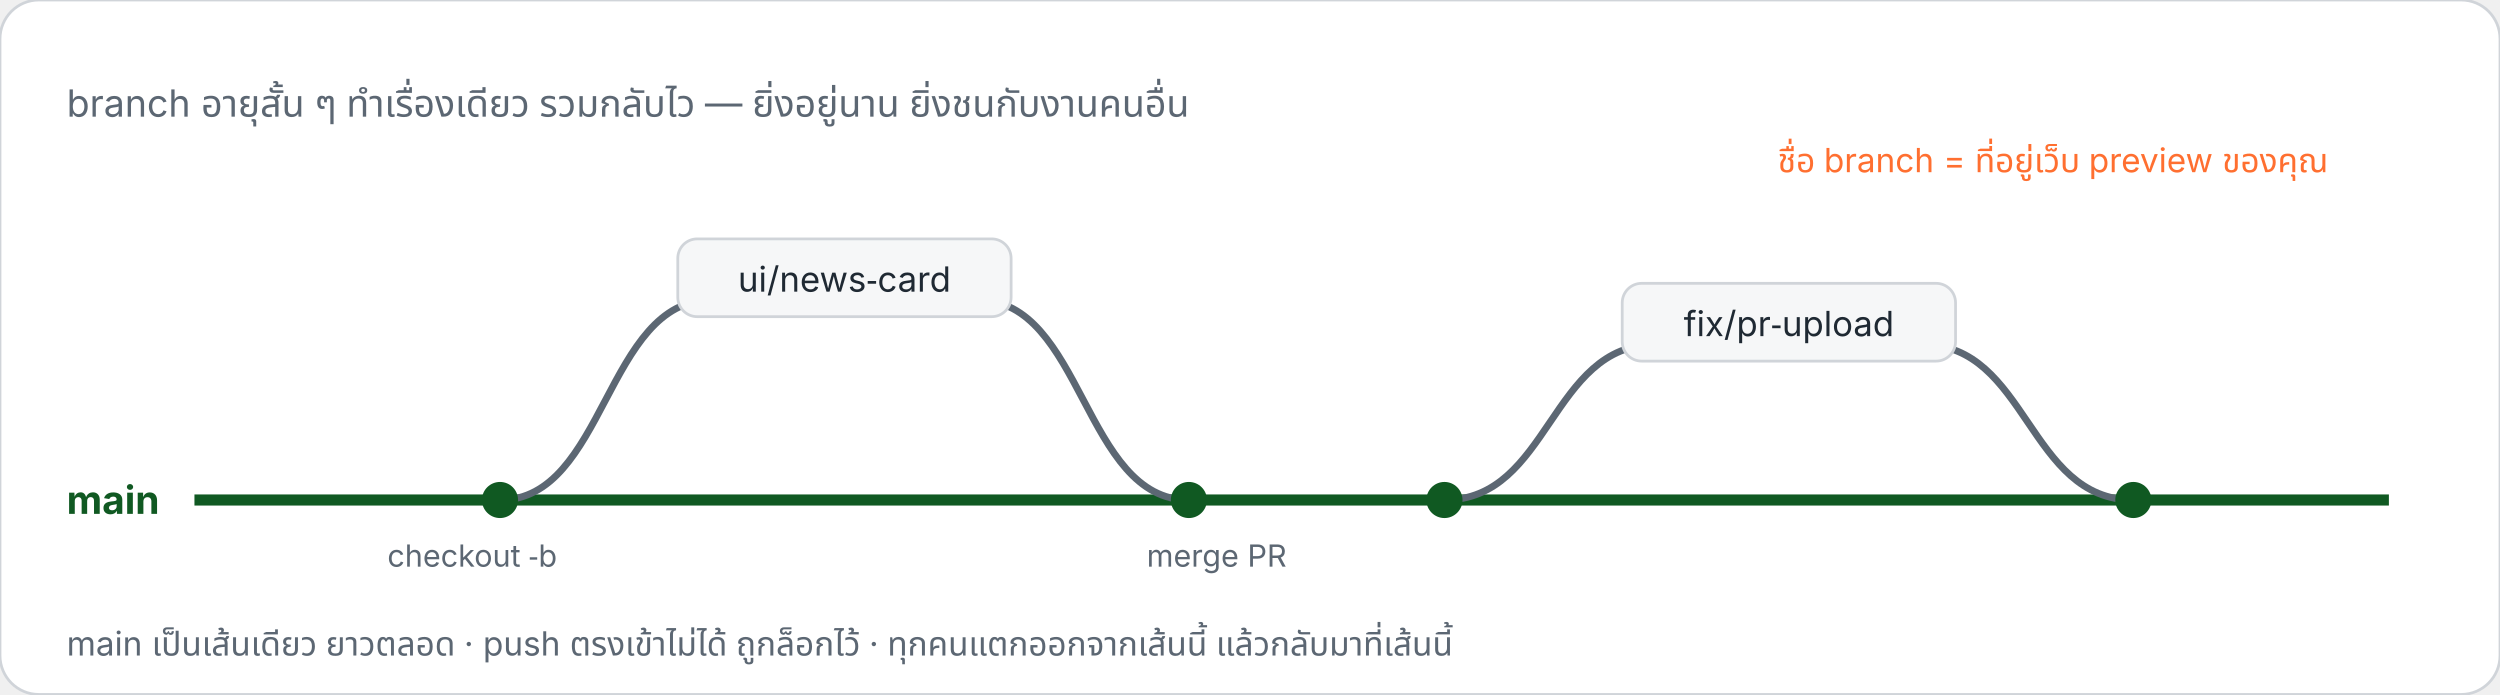
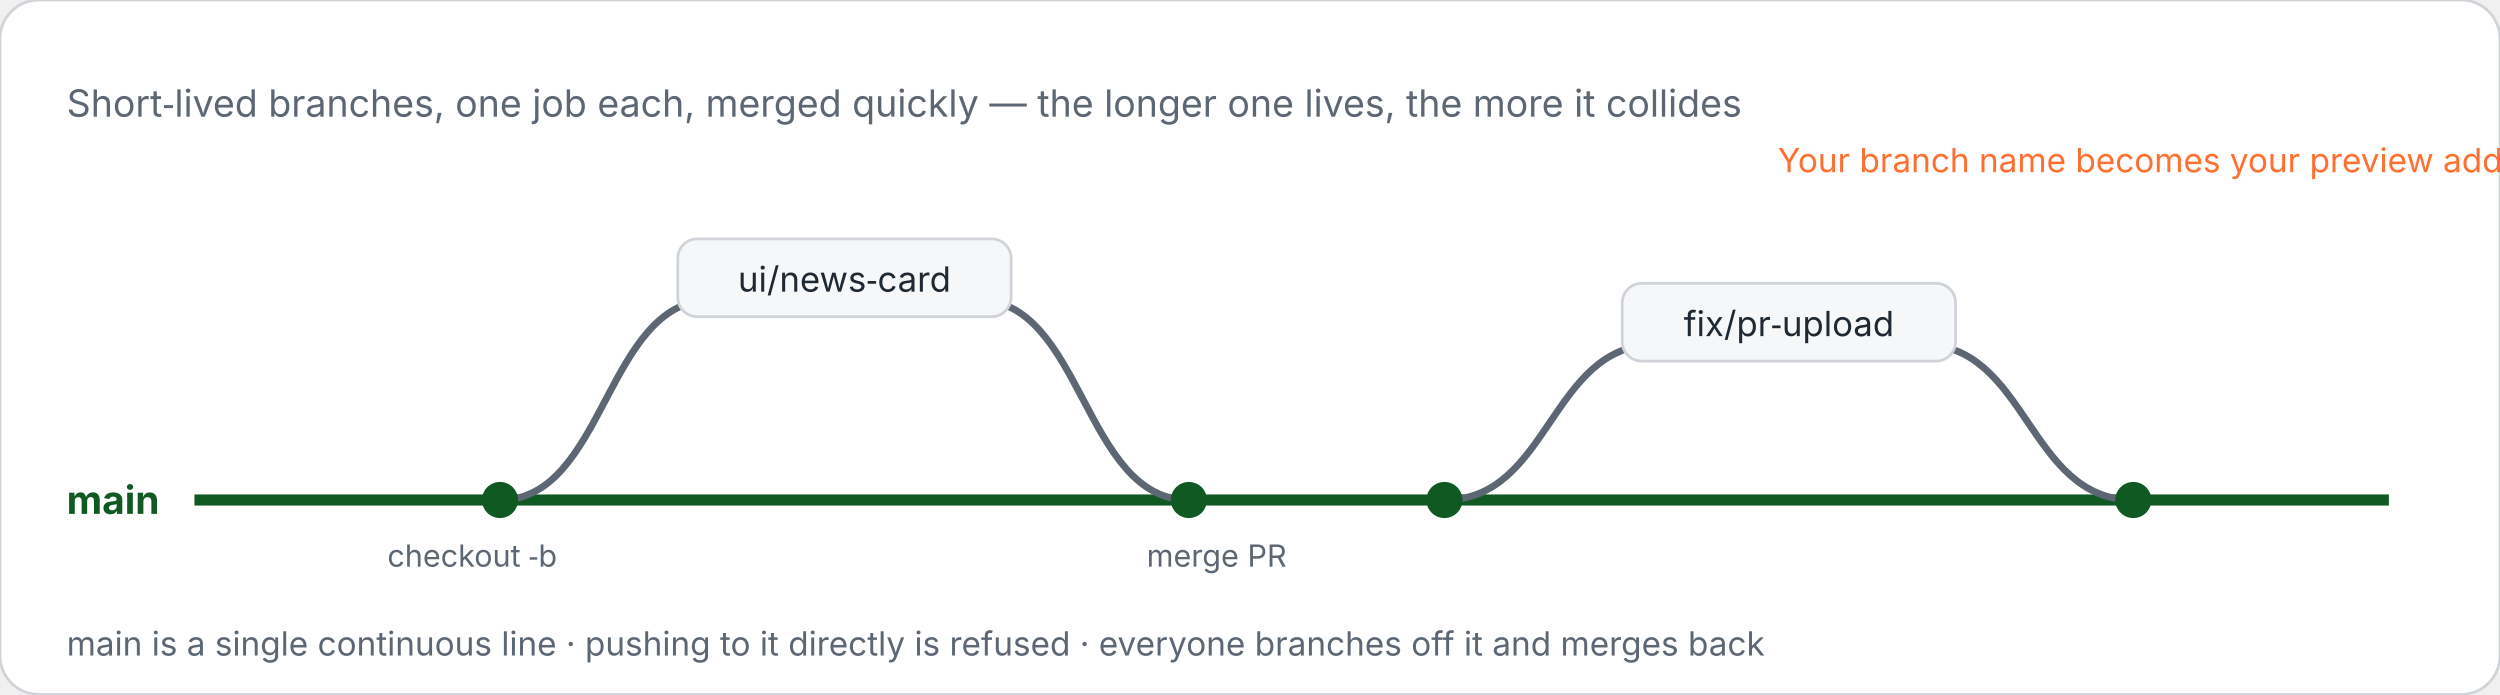
<svg xmlns="http://www.w3.org/2000/svg" viewBox="0 0 900 250" width="900" height="250" font-family="system-ui, -apple-system, 'Noto Sans Thai', 'Segoe UI', sans-serif">
  <rect x="0" y="0" width="900" height="250" rx="14" fill="#ffffff" stroke="#d0d4d9" />
-   <text x="24" y="42" font-size="13.5" fill="#5c6773">branch อายุสั้น ๆ ทำเรื่องเดียว รวมกลับไว — ยิ่งอยู่นาน ยิ่งชนกับงานคนอื่น</text>
+   <text x="24" y="42" font-size="13.5" fill="#5c6773">Short-lived branches, one job each, merged quickly — the longer one lives, the more it collides</text>
  <line x1="70" y1="180" x2="860" y2="180" stroke="#105922" stroke-width="4" />
  <text x="24" y="185" font-size="14" font-weight="700" fill="#105922">main</text>
-   <text x="24" y="236" font-size="12" fill="#5c6773">main เป็นเส้นเดียว ยาวตลอด · push ตรงเข้าไม่ได้ ถูกล็อกไว้ · ทุกคนแตกออกจากเส้นนี้ แล้วกลับมาที่เส้นนี้</text>
+   <text x="24" y="236" font-size="12" fill="#5c6773">main is a single continuous line · pushing to it directly is refused · everyone branches off it and merges back</text>
  <path d="M180,180 C218,180 218,108 256,108 L352,108 C390,108 390,180 428,180" fill="none" stroke="#5c6773" stroke-width="2.5" />
  <circle cx="180" cy="180" r="6.5" fill="#105922" />
  <circle cx="428" cy="180" r="6.5" fill="#105922" />
  <rect x="244" y="86" width="120" height="28" rx="7" fill="#f6f7f8" stroke="#d0d4d9" />
  <text x="304" y="105" text-anchor="middle" font-size="12.5" fill="#1f2933">ui/news-card</text>
  <text x="170" y="204" text-anchor="middle" font-size="11" fill="#5c6773">checkout -b</text>
  <text x="438" y="204" text-anchor="middle" font-size="11" fill="#5c6773">merge PR</text>
  <path d="M520,180 C558,180 558,124 596,124 L692,124 C730,124 730,180 768,180" fill="none" stroke="#5c6773" stroke-width="2.5" />
  <circle cx="520" cy="180" r="6.5" fill="#105922" />
  <circle cx="768" cy="180" r="6.5" fill="#105922" />
  <rect x="584" y="102" width="120" height="28" rx="7" fill="#f6f7f8" stroke="#d0d4d9" />
  <text x="644" y="121" text-anchor="middle" font-size="12.5" fill="#1f2933">fix/pr-upload</text>
-   <text x="640" y="62" font-size="12" fill="#FF6F30">ชื่อ branch = ที่อยู่เว็บ preview ของคุณ</text>
+   <text x="640" y="62" font-size="12" fill="#FF6F30">Your branch name becomes your preview address</text>
</svg>
